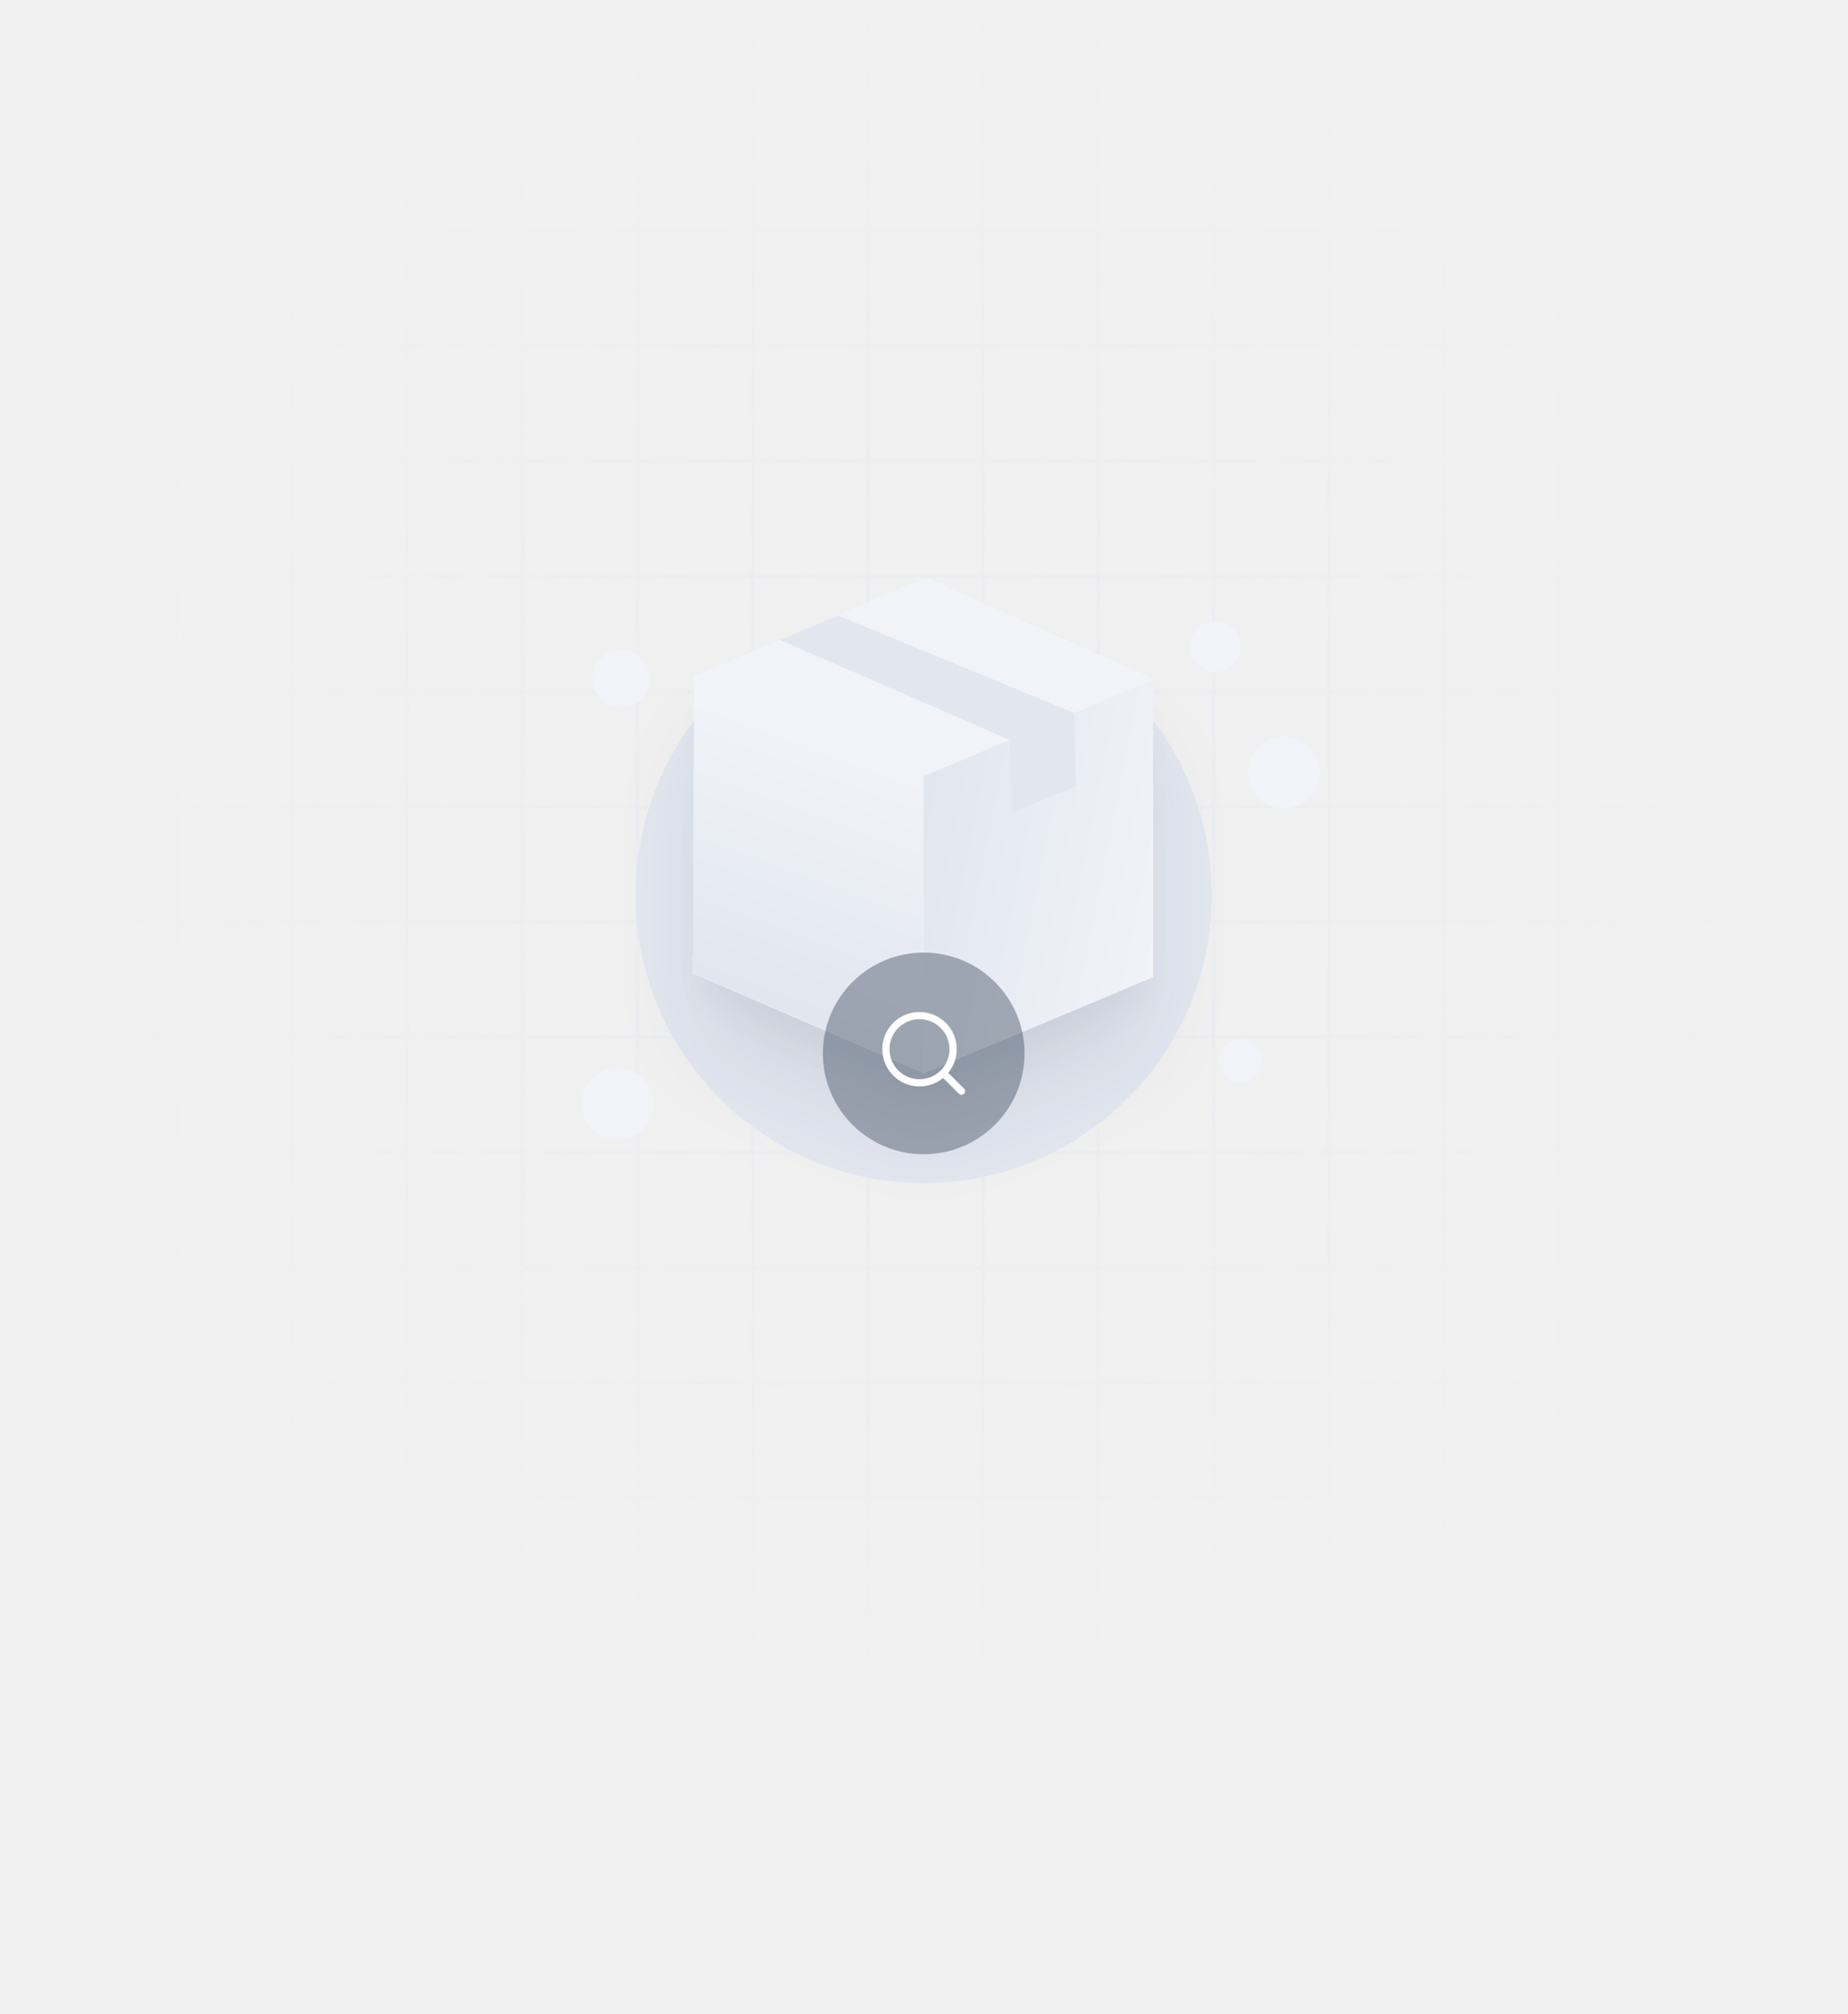
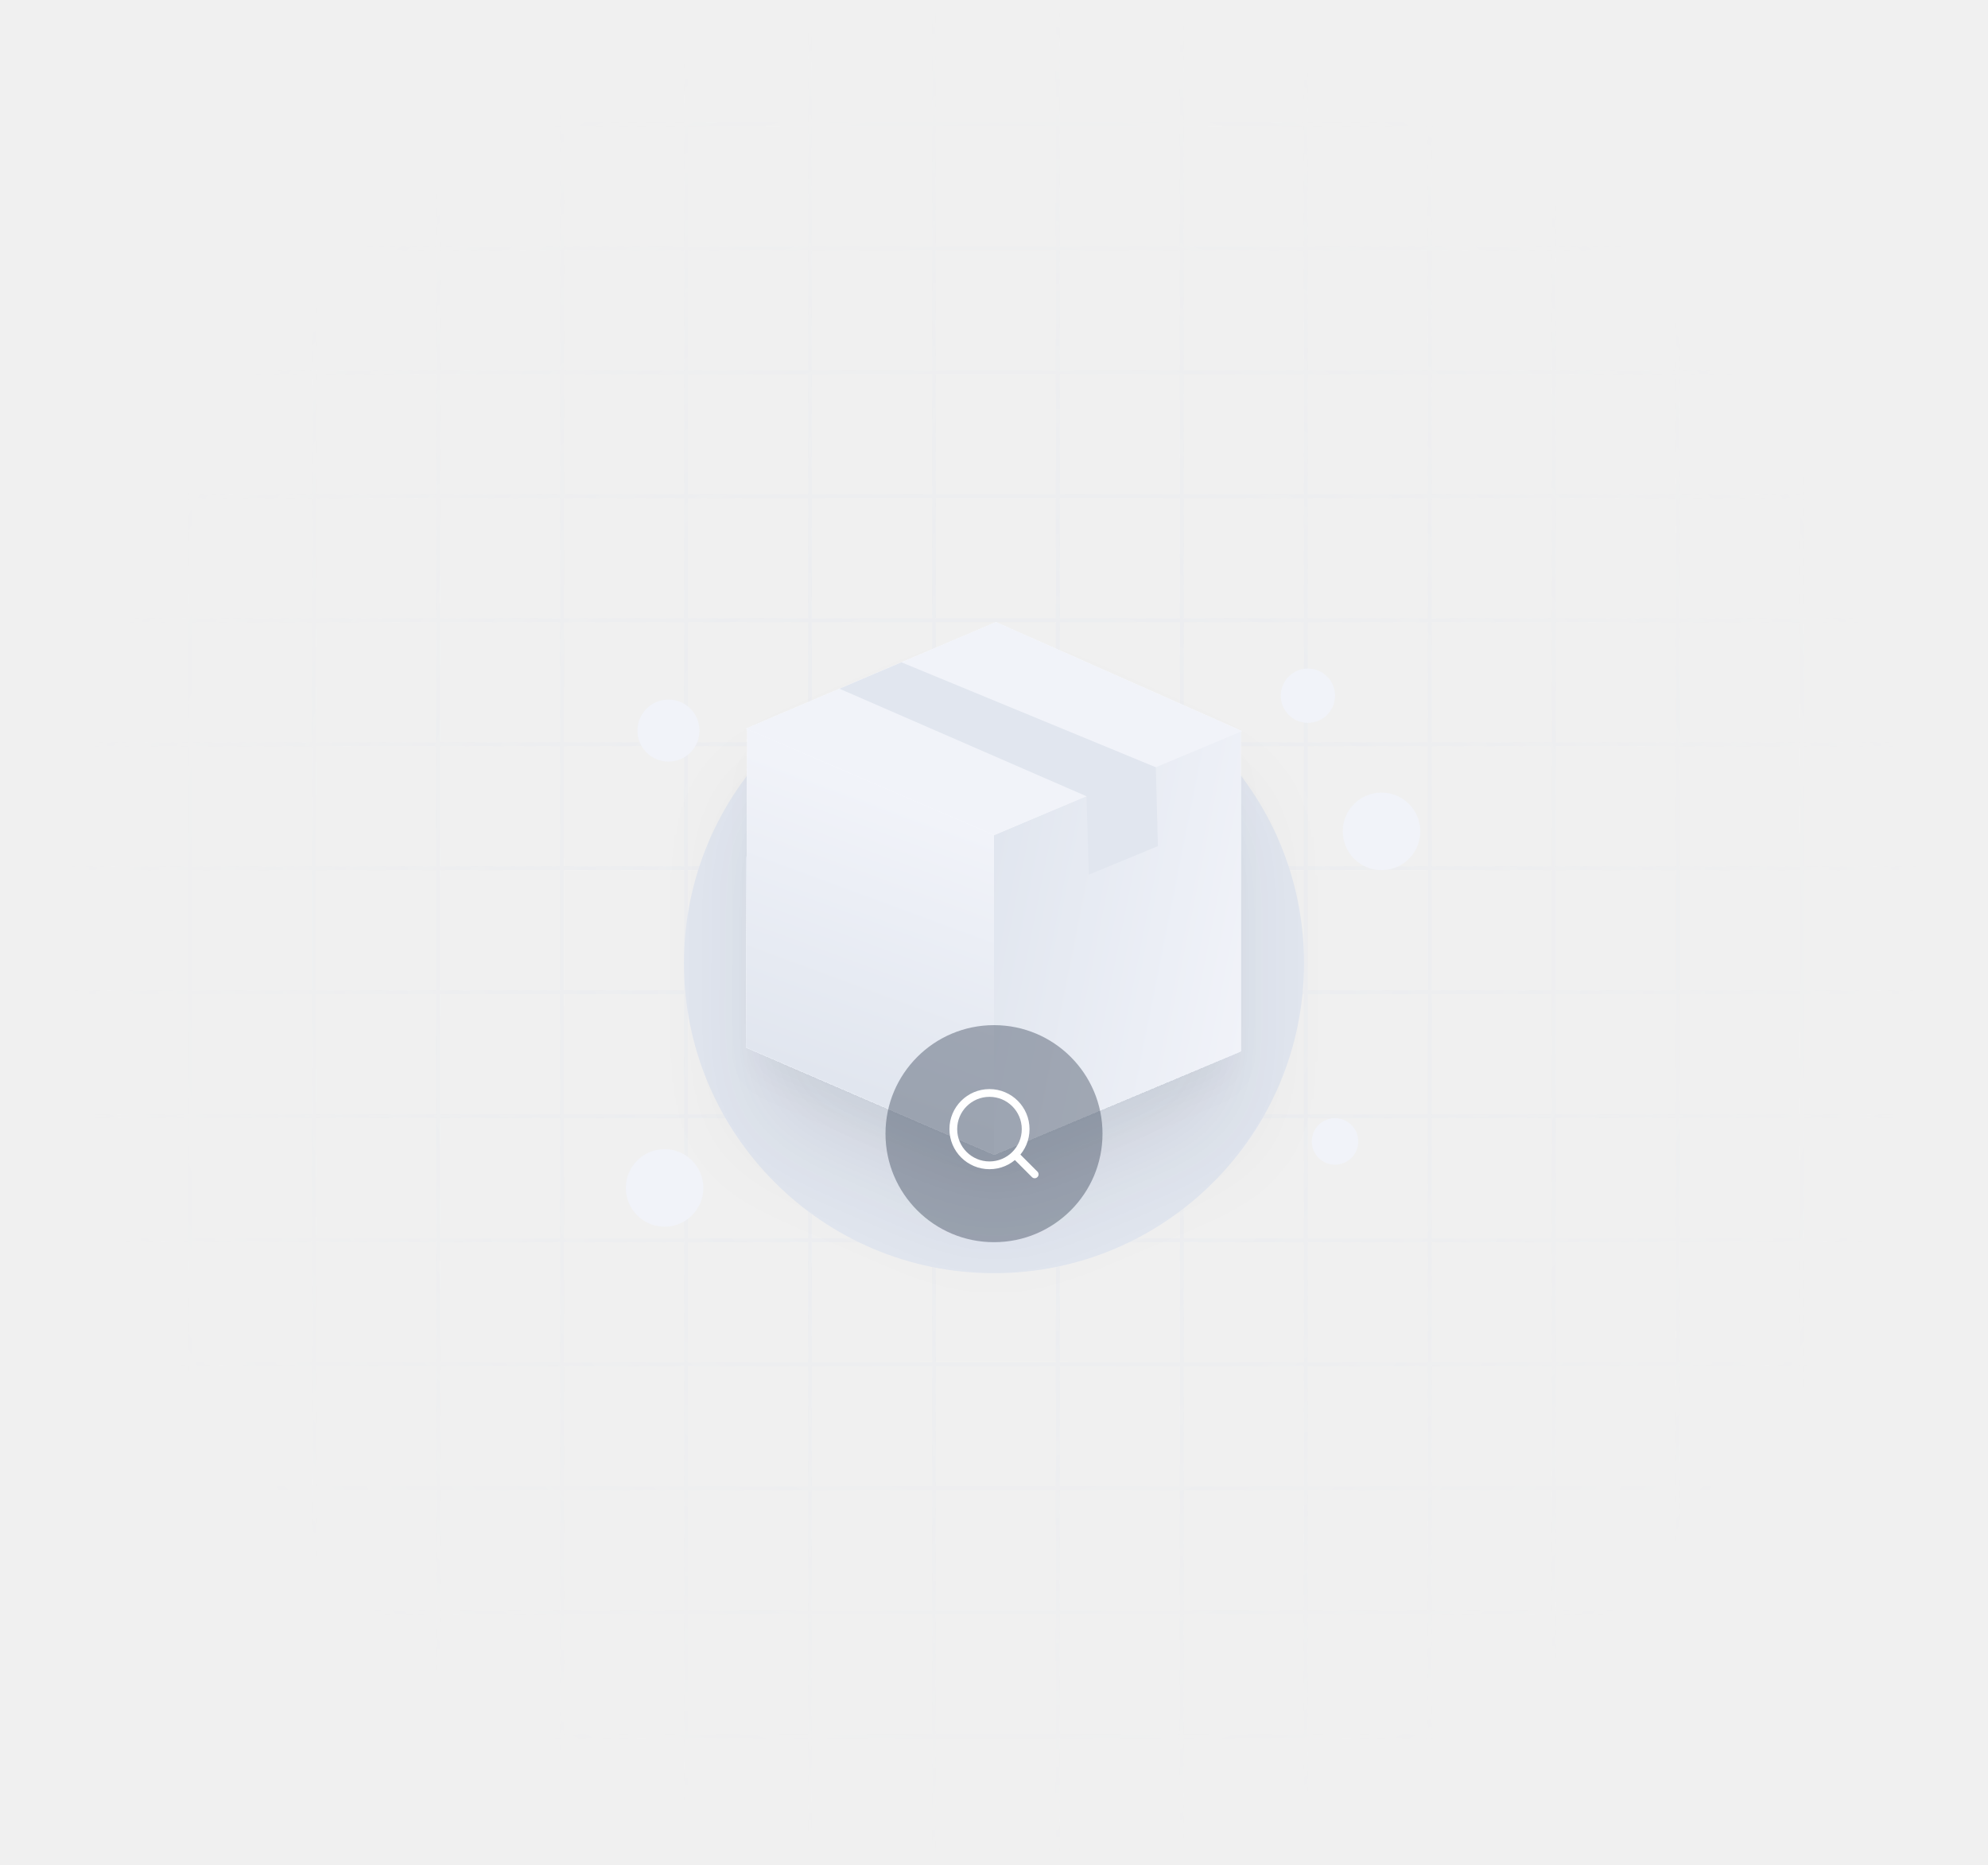
- <svg xmlns="http://www.w3.org/2000/svg" width="513" height="559" viewBox="0 0 513 559" fill="none">
+ <svg xmlns="http://www.w3.org/2000/svg" width="513" height="481" viewBox="0 0 513 481" fill="none">
  <defs>
    <filter id="filter0_dd_348_12994" x="172.5" y="160.5" width="168" height="177.432" filterUnits="userSpaceOnUse" color-interpolation-filters="sRGB">
      <feFlood flood-opacity="0" result="BackgroundImageFix" />
      <feColorMatrix in="SourceAlpha" type="matrix" values="0 0 0 0 0 0 0 0 0 0 0 0 0 0 0 0 0 0 127 0" result="hardAlpha" />
      <feMorphology radius="4" operator="erode" in="SourceAlpha" result="effect1_dropShadow_348_12994" />
      <feOffset dy="8" />
      <feGaussianBlur stdDeviation="4" />
      <feComposite in2="hardAlpha" operator="out" />
      <feColorMatrix type="matrix" values="0 0 0 0 0.063 0 0 0 0 0.094 0 0 0 0 0.157 0 0 0 0.03 0" />
      <feBlend mode="normal" in2="BackgroundImageFix" result="effect1_dropShadow_348_12994" />
      <feColorMatrix in="SourceAlpha" type="matrix" values="0 0 0 0 0 0 0 0 0 0 0 0 0 0 0 0 0 0 127 0" result="hardAlpha" />
      <feMorphology radius="4" operator="erode" in="SourceAlpha" result="effect2_dropShadow_348_12994" />
      <feOffset dy="20" />
      <feGaussianBlur stdDeviation="12" />
      <feComposite in2="hardAlpha" operator="out" />
      <feColorMatrix type="matrix" values="0 0 0 0 0.063 0 0 0 0 0.094 0 0 0 0 0.157 0 0 0 0.08 0" />
      <feBlend mode="normal" in2="effect1_dropShadow_348_12994" result="effect2_dropShadow_348_12994" />
      <feBlend mode="normal" in="SourceGraphic" in2="effect2_dropShadow_348_12994" result="shape" />
    </filter>
    <filter id="filter1_b_348_12994" x="220.5" y="256.5" width="72" height="72" filterUnits="userSpaceOnUse" color-interpolation-filters="sRGB">
      <feFlood flood-opacity="0" result="BackgroundImageFix" />
      <feGaussianBlur in="BackgroundImageFix" stdDeviation="4" />
      <feComposite in2="SourceAlpha" operator="in" result="effect1_backgroundBlur_348_12994" />
      <feBlend mode="normal" in="SourceGraphic" in2="effect1_backgroundBlur_348_12994" result="shape" />
    </filter>
    <radialGradient id="paint0_radial_348_12994" cx="0" cy="0" r="1" gradientUnits="userSpaceOnUse" gradientTransform="translate(240 240) rotate(90) scale(240 240)">
      <stop />
      <stop offset="1" stop-opacity="0" />
    </radialGradient>
    <linearGradient id="paint1_linear_348_12994" x1="192.5" y1="270.654" x2="217.775" y2="202.201" gradientUnits="userSpaceOnUse">
      <stop stop-color="#E1E6EF" />
      <stop offset="1" stop-color="#F1F3F9" />
    </linearGradient>
    <linearGradient id="paint2_linear_348_12994" x1="256.5" y1="217.115" x2="328.666" y2="231.483" gradientUnits="userSpaceOnUse">
      <stop stop-color="#E1E6EF" />
      <stop offset="1" stop-color="#F1F3F9" />
    </linearGradient>
    <clipPath id="clip0_348_12994">
      <rect width="480" height="480" fill="white" transform="translate(16.5 0.5)" />
    </clipPath>
    <clipPath id="clip1_348_12994">
      <rect x="16.5" y="0.5" width="480" height="480" fill="white" />
    </clipPath>
    <clipPath id="clip2_348_12994">
      <rect x="16.5" y="0.5" width="480" height="480" fill="white" />
    </clipPath>
  </defs>
  <mask id="mask0_348_12994" style="mask-type:alpha" maskUnits="userSpaceOnUse" x="16" y="0" width="481" height="481">
    <rect width="480" height="480" transform="translate(16.5 0.5)" fill="url(#paint0_radial_348_12994)" />
  </mask>
  <g mask="url(#mask0_348_12994)">
    <g clip-path="url(#clip0_348_12994)">
      <g clip-path="url(#clip1_348_12994)">
        <line x1="17" y1="0.5" x2="17" y2="480.5" stroke="#EAECF0" />
        <line x1="49" y1="0.5" x2="49" y2="480.5" stroke="#EAECF0" />
        <line x1="81" y1="0.5" x2="81" y2="480.5" stroke="#EAECF0" />
        <line x1="113" y1="0.5" x2="113" y2="480.5" stroke="#EAECF0" />
        <line x1="145" y1="0.5" x2="145" y2="480.5" stroke="#EAECF0" />
        <line x1="177" y1="0.5" x2="177" y2="480.5" stroke="#EAECF0" />
        <line x1="209" y1="0.5" x2="209" y2="480.5" stroke="#EAECF0" />
        <line x1="241" y1="0.5" x2="241" y2="480.5" stroke="#EAECF0" />
        <line x1="273" y1="0.5" x2="273" y2="480.5" stroke="#EAECF0" />
        <line x1="305" y1="0.5" x2="305" y2="480.5" stroke="#EAECF0" />
        <line x1="337" y1="0.5" x2="337" y2="480.5" stroke="#EAECF0" />
        <line x1="369" y1="0.5" x2="369" y2="480.5" stroke="#EAECF0" />
        <line x1="401" y1="0.5" x2="401" y2="480.5" stroke="#EAECF0" />
        <line x1="433" y1="0.5" x2="433" y2="480.5" stroke="#EAECF0" />
        <line x1="465" y1="0.5" x2="465" y2="480.5" stroke="#EAECF0" />
      </g>
      <rect x="17" y="1" width="479" height="479" stroke="#EAECF0" />
      <g clip-path="url(#clip2_348_12994)">
        <line x1="16.5" y1="32" x2="496.5" y2="32" stroke="#EAECF0" />
        <line x1="16.5" y1="64" x2="496.5" y2="64" stroke="#EAECF0" />
        <line x1="16.5" y1="96" x2="496.5" y2="96" stroke="#EAECF0" />
        <line x1="16.5" y1="128" x2="496.5" y2="128" stroke="#EAECF0" />
        <line x1="16.5" y1="160" x2="496.5" y2="160" stroke="#EAECF0" />
        <line x1="16.5" y1="192" x2="496.5" y2="192" stroke="#EAECF0" />
        <line x1="16.5" y1="224" x2="496.5" y2="224" stroke="#EAECF0" />
        <line x1="16.5" y1="256" x2="496.5" y2="256" stroke="#EAECF0" />
        <line x1="16.5" y1="288" x2="496.5" y2="288" stroke="#EAECF0" />
        <line x1="16.5" y1="320" x2="496.5" y2="320" stroke="#EAECF0" />
        <line x1="16.5" y1="352" x2="496.5" y2="352" stroke="#EAECF0" />
        <line x1="16.5" y1="384" x2="496.5" y2="384" stroke="#EAECF0" />
        <line x1="16.5" y1="416" x2="496.5" y2="416" stroke="#EAECF0" />
        <line x1="16.5" y1="448" x2="496.5" y2="448" stroke="#EAECF0" />
        <line x1="16.5" y1="480" x2="496.5" y2="480" stroke="#EAECF0" />
      </g>
      <rect x="17" y="1" width="479" height="479" stroke="#EAECF0" />
    </g>
  </g>
  <circle cx="256.5" cy="248.5" r="80" fill="#E1E6EF" />
  <circle cx="172.5" cy="188.5" r="8" fill="#F1F3F9" />
  <circle cx="344.5" cy="294.5" r="6" fill="#F1F3F9" />
  <circle cx="171.5" cy="306.5" r="10" fill="#F1F3F9" />
  <circle cx="356.5" cy="214.5" r="10" fill="#F1F3F9" />
  <circle cx="337.5" cy="179.5" r="7" fill="#F1F3F9" />
  <g filter="url(#filter0_dd_348_12994)">
    <path d="M256.5 215.453L263.412 212.558L256.501 215.502V297.932L320.19 271.243V188.777L320.5 188.647L320.19 188.509V188.37L320.03 188.438L257.003 160.5L192.5 187.976L192.805 188.108L192.5 270.24L256.5 297.883L256.5 215.453Z" fill="#F8F9FC" />
    <path d="M256.5 215.453V297.883L192.5 270.239L192.805 188.107L256.5 215.453Z" fill="url(#paint1_linear_348_12994)" />
    <path d="M256.501 215.502V297.932L320.19 271.244V188.371L256.501 215.502Z" fill="url(#paint2_linear_348_12994)" />
    <path d="M256.5 215.453L320.5 188.647L257.003 160.5L192.5 187.976L256.5 215.453Z" fill="#F1F3F9" />
    <path d="M216.626 177.7L280.381 205.45L280.961 225.673L298.799 218.313L298.259 197.962L232.617 170.888L216.626 177.7Z" fill="#E1E6EF" />
  </g>
  <g filter="url(#filter1_b_348_12994)">
    <rect x="228.5" y="264.5" width="56" height="56" rx="28" fill="#344054" fill-opacity="0.4" />
    <path d="M267 303L261.925 297.925M264.667 291.333C264.667 296.488 260.488 300.667 255.333 300.667C250.179 300.667 246 296.488 246 291.333C246 286.179 250.179 282 255.333 282C260.488 282 264.667 286.179 264.667 291.333Z" stroke="white" stroke-width="2" stroke-linecap="round" stroke-linejoin="round" />
  </g>
</svg>
